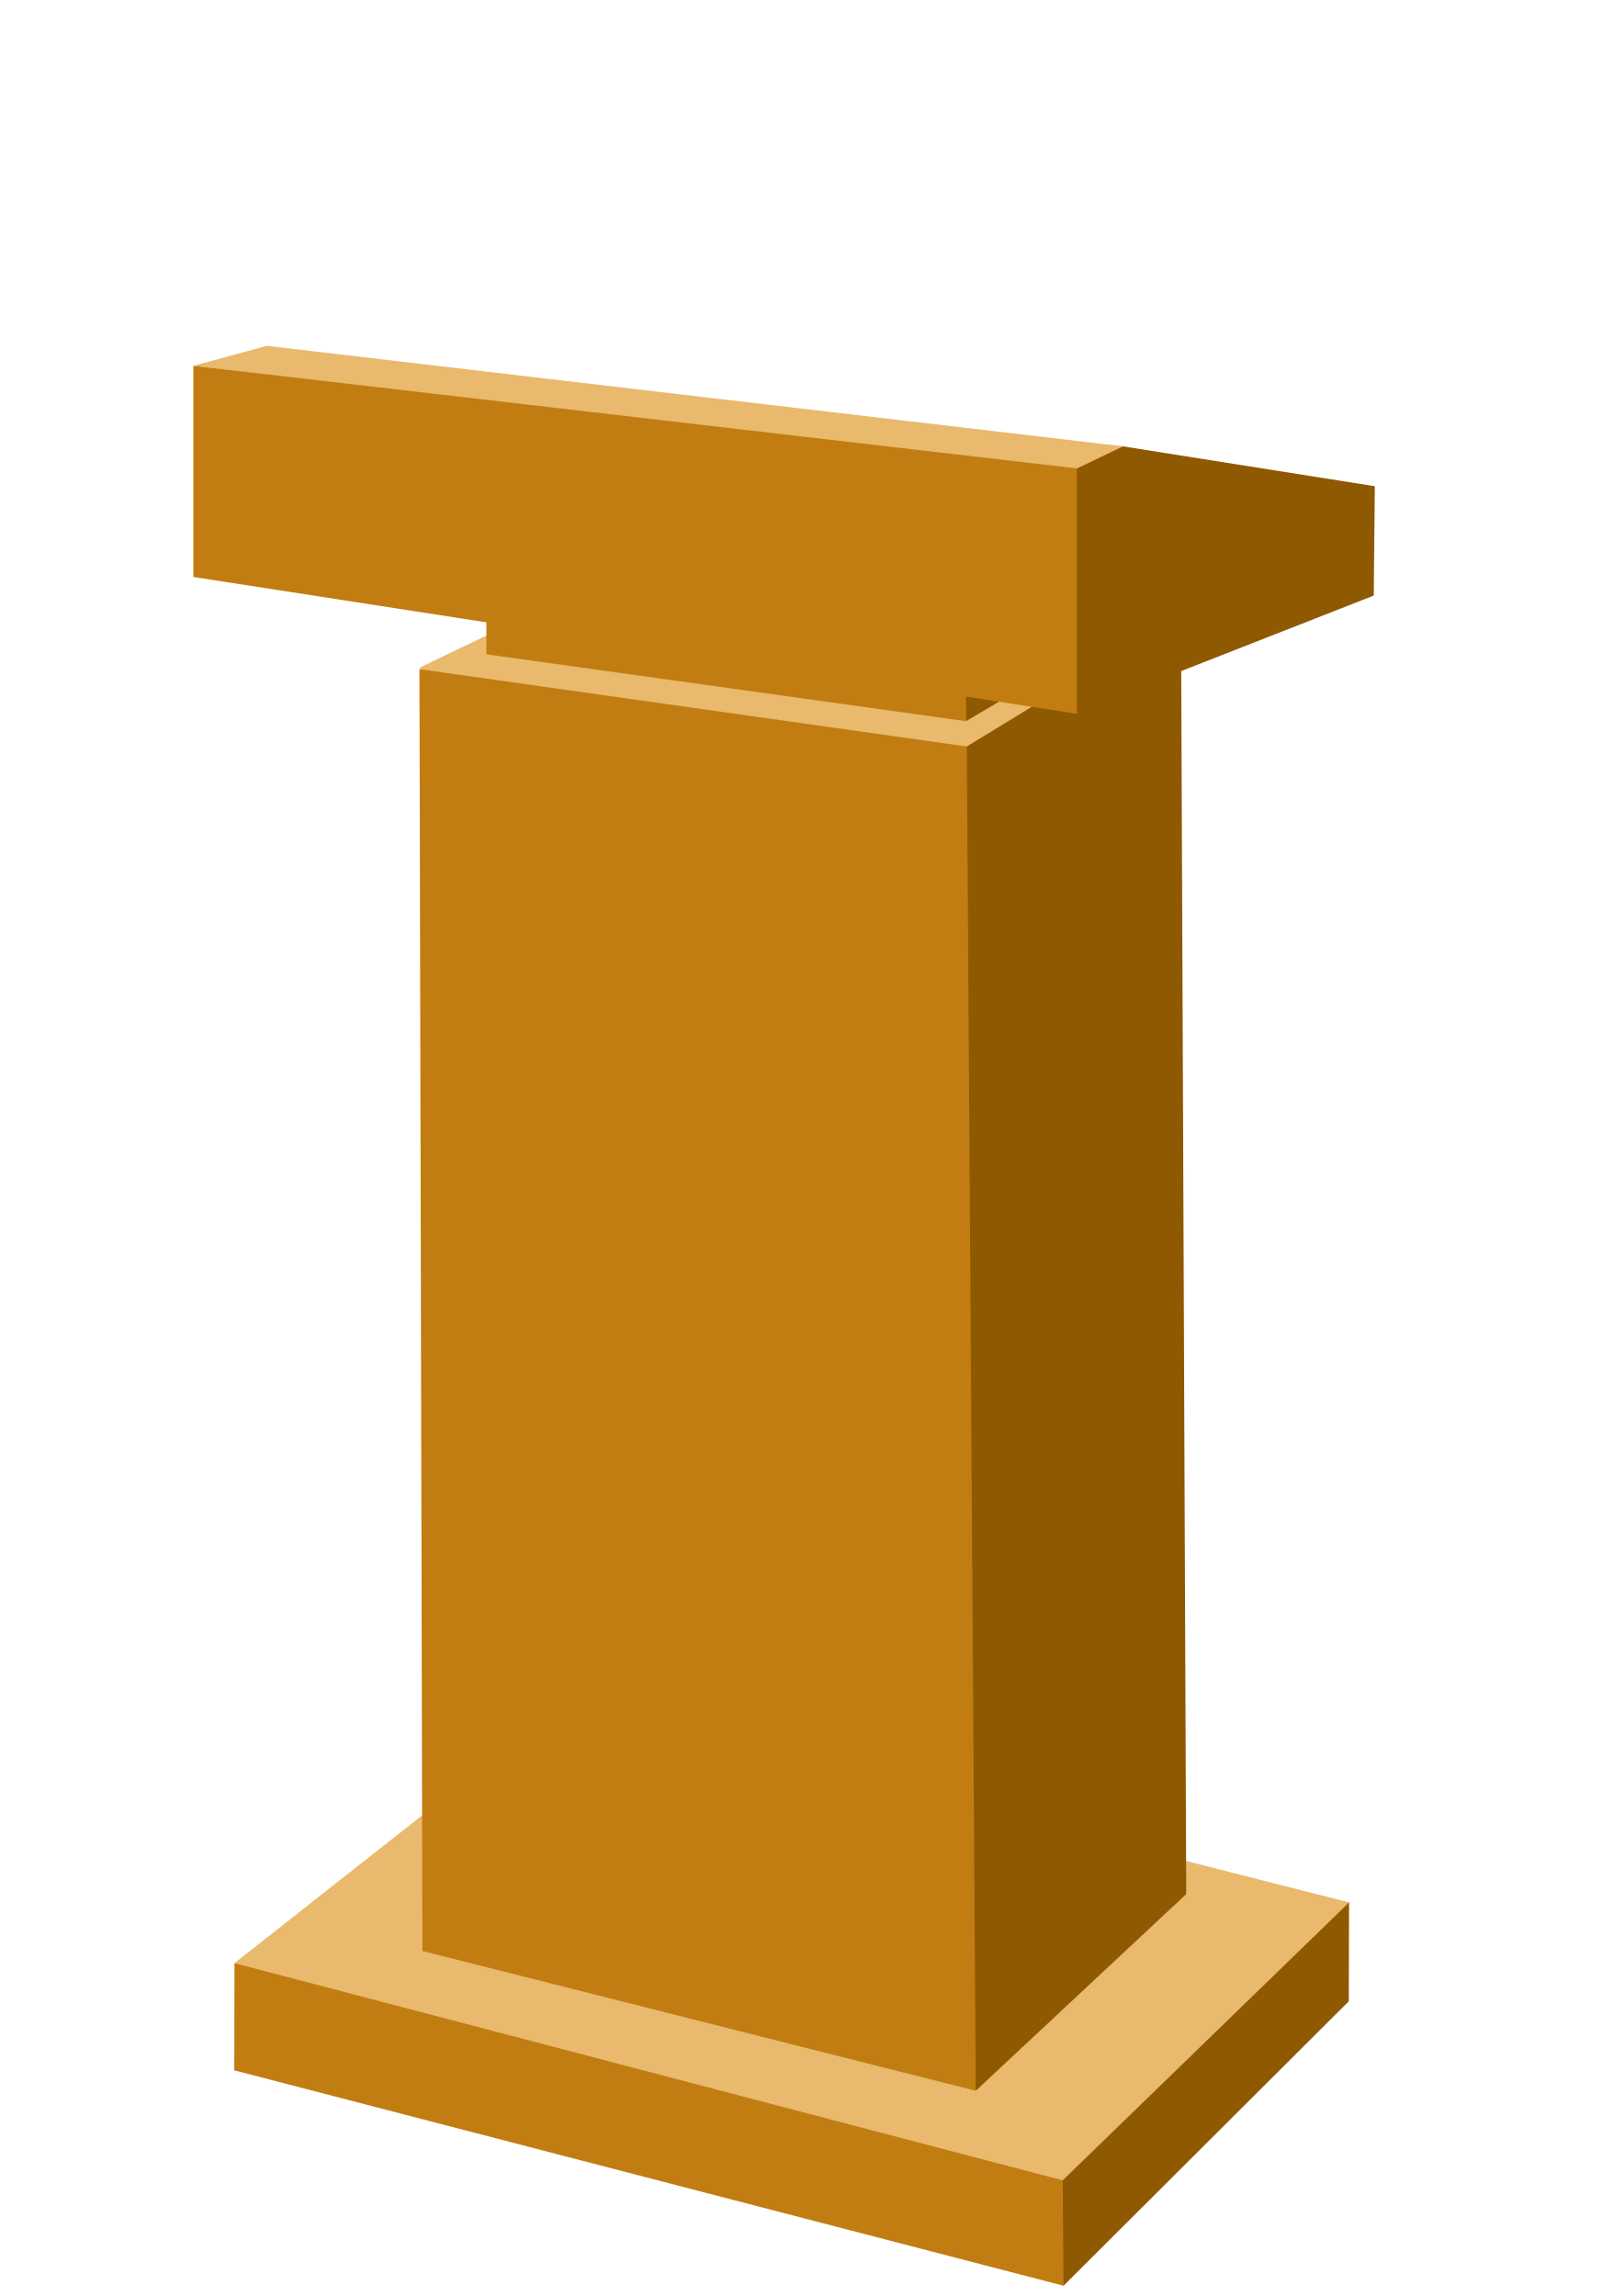
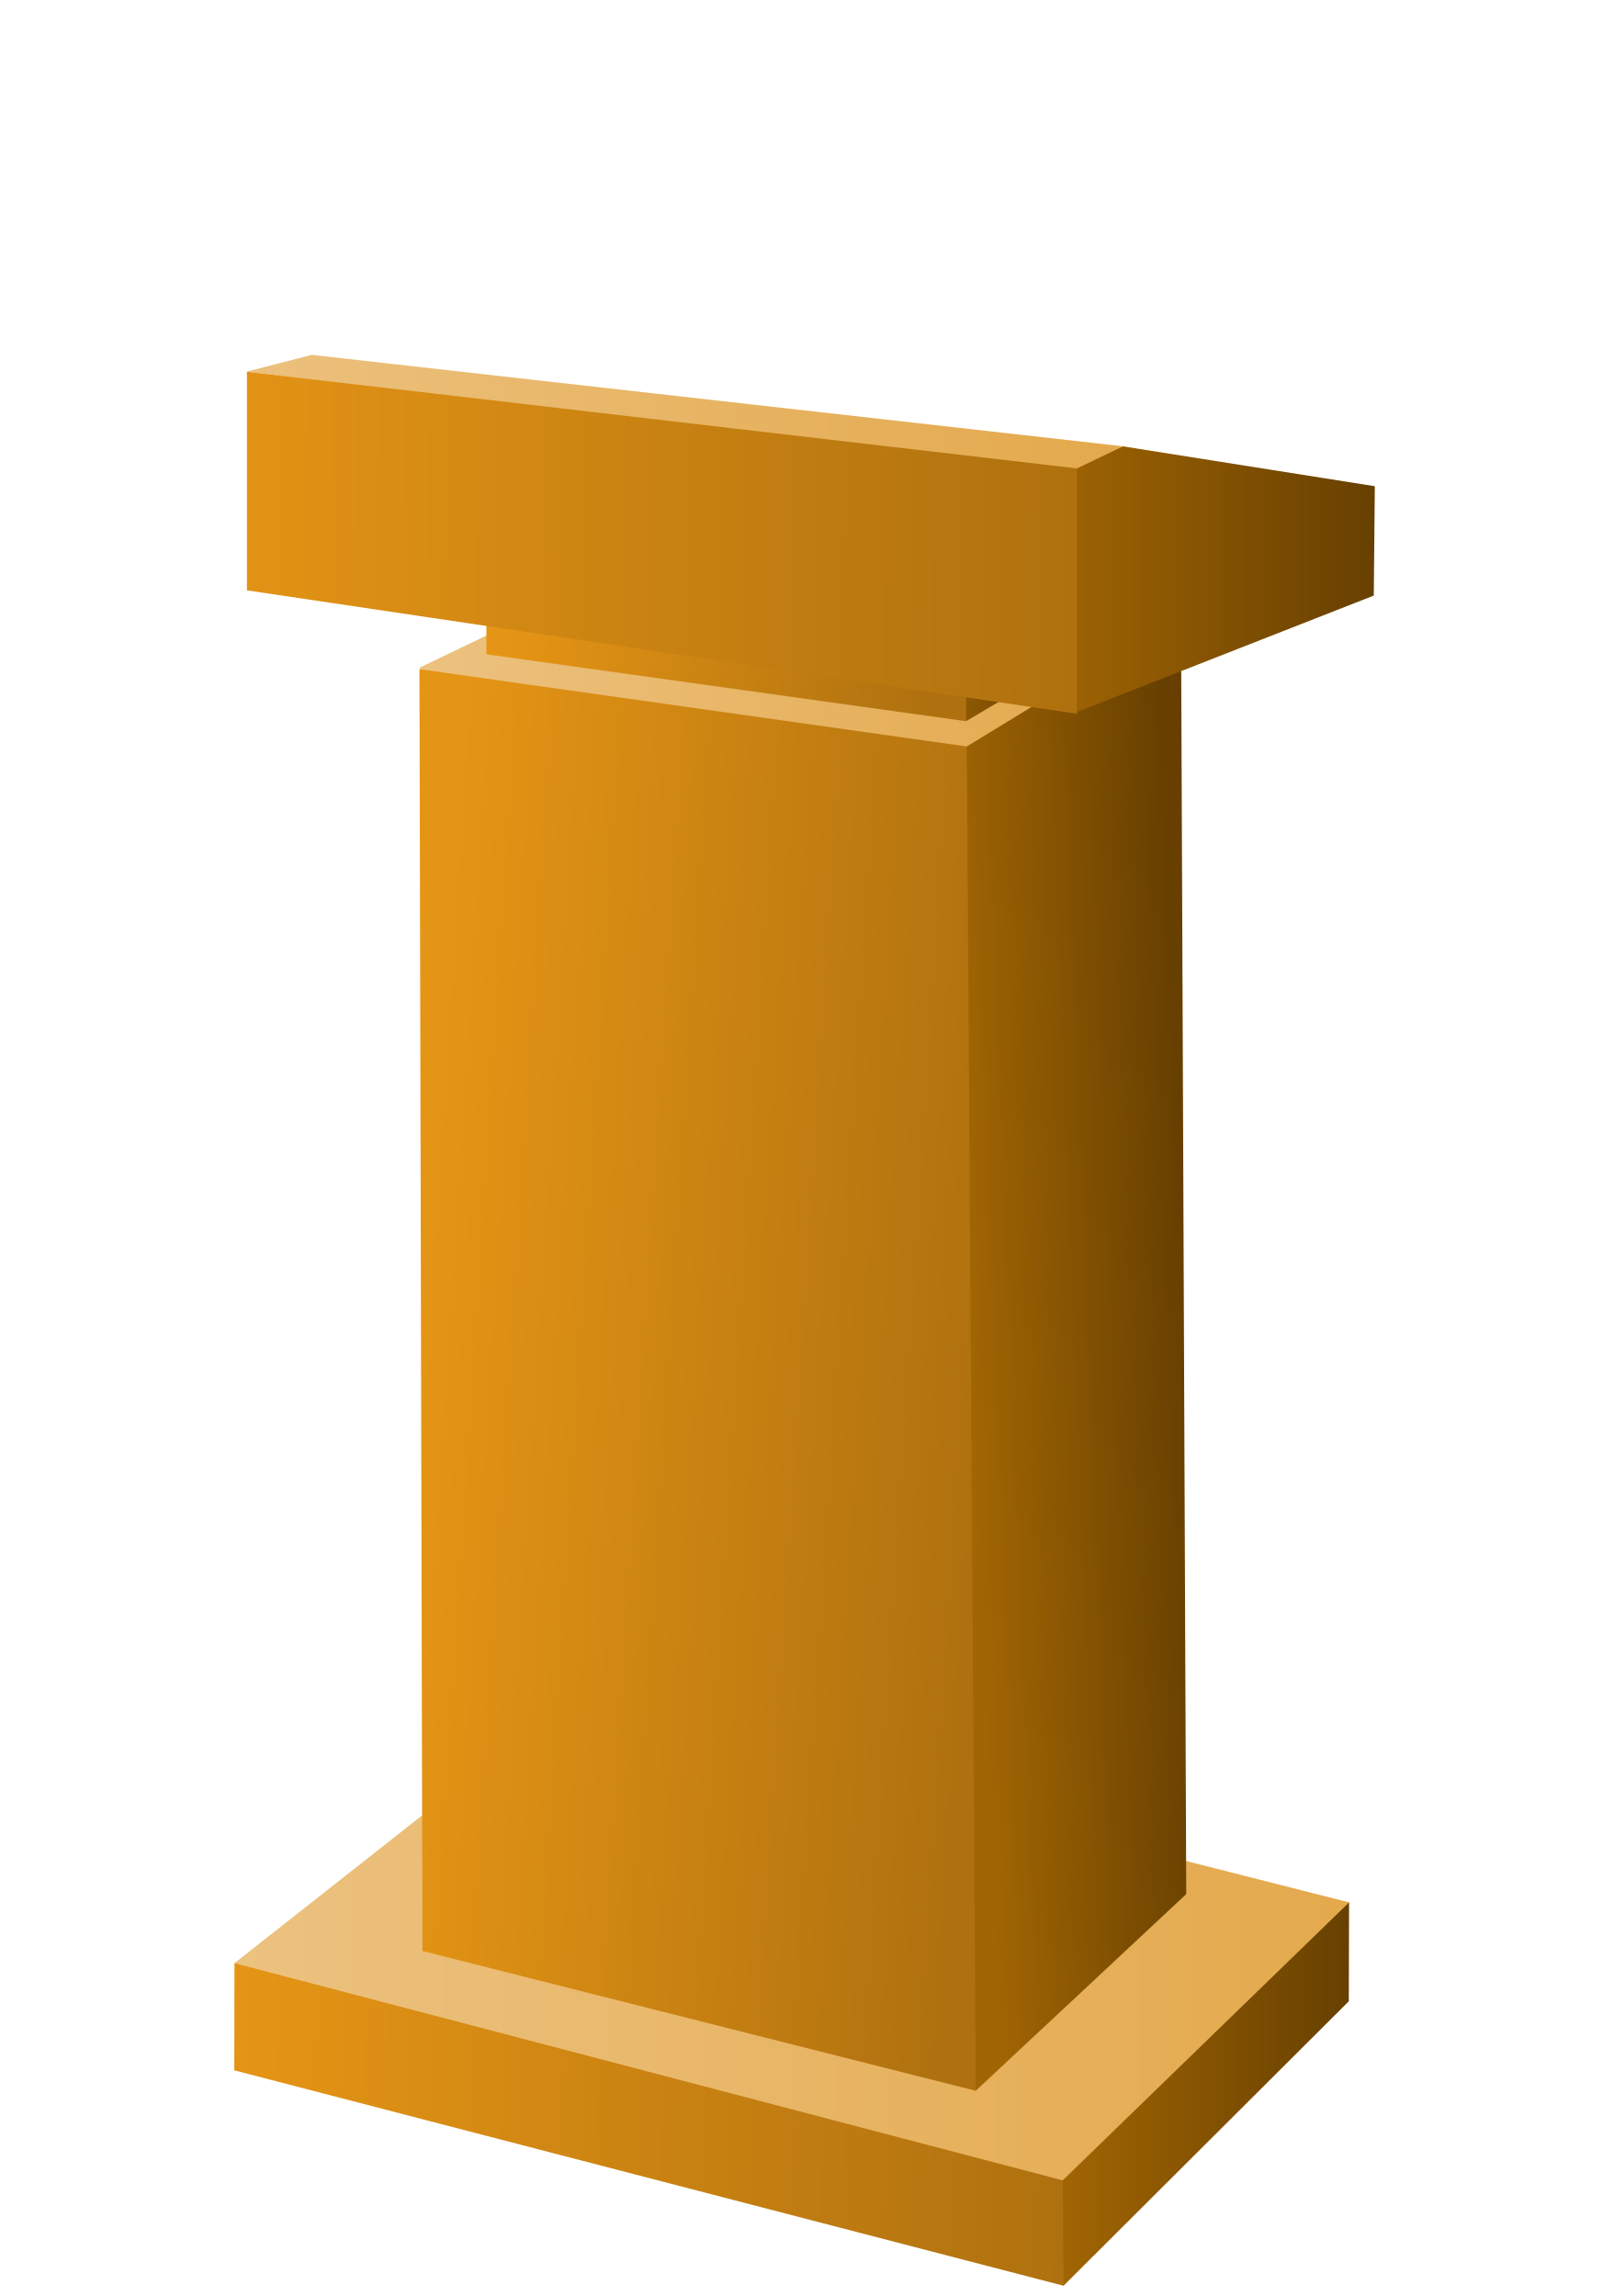
- <svg xmlns="http://www.w3.org/2000/svg" id="svg2" version="1.1" width="300" height="430">
-   <defs id="defs6" />
-   <g id="g3795">
-     <path id="path2987" d="m 43.902,367.667 -0.038,20.071 155.26,40.337 12.037,-25.287 -31.115,-20.907 z" style="fill:#c17d11;fill-opacity:1;stroke:none" />
-     <path id="path3775" d="m 198.979,408.339 0.147,19.747 53.42,-53.284 0.047,-18.511 -13.937,-1.943 z" style="fill:#8f5902;fill-opacity:1;stroke:none" />
-     <path id="path3757" d="M 43.899,367.664 198.976,408.339 252.605,356.286 115.298,321.386 86.205,334.346 z" style="fill:#e9b96e;fill-opacity:1;stroke:none" />
-     <path id="path3763" d="m 89.676,137.856 -11.14,-12.811 27.85,-13.368 101.93,8.355 -12.811,32.306 -52.915,5.013 z" style="fill:#e9b96e;fill-opacity:1;stroke:none" />
-     <g id="g3785">
-       <path style="fill:#8f5902;fill-opacity:1;stroke:none" d="m 182.695,391.565 39.414,-36.836 -0.982,-239.431 -40.473,24.729 -9.788,235.323 z" id="path3761" />
-       <path style="fill:#c17d11;fill-opacity:1;stroke:none" d="M 79.093,365.389 182.694,391.567 181.023,139.806 78.536,125.324 z" id="path3759" />
-     </g>
-     <path id="path3767" d="m 180.888,135.059 17.402,-10.292 -3.62,-18.52 -23.115,3.76 z" style="fill:#8f5902;fill-opacity:1;stroke:none" />
-     <path id="path3765" d="m 91.069,122.539 0,-12.532 89.815,3.899 -1e-5,21.166 z" style="fill:#c17d11;fill-opacity:1;stroke:none" />
-     <path id="path3773" d="m 201.491,133.399 55.73,-21.859 0.197,-20.48 -47.263,-7.483 -14.081,6.02 z" style="fill:#8f5902;fill-opacity:1;stroke:none" />
-     <path id="path3771" d="M 36.205,68.507 49.955,64.77 210.286,83.587 200.154,88.442 z" style="fill:#e9b96e;fill-opacity:1;stroke:none" />
-     <path id="path3769" d="m 36.205,108.057 0,-39.547 165.427,19.216 0,45.952 z" style="fill:#c17d11;fill-opacity:1;stroke:none" />
+ <svg xmlns="http://www.w3.org/2000/svg" xmlns:xlink="http://www.w3.org/1999/xlink" id="svg2" version="1.1" width="300" height="430">
+   <defs id="defs6">
+     <linearGradient id="linearGradient3856">
+       <stop id="stop3858" offset="0" style="stop-color:#7a4c02;stop-opacity:1;" />
+       <stop id="stop3860" offset="1" style="stop-color:#a26502;stop-opacity:1;" />
+     </linearGradient>
+     <linearGradient id="linearGradient3832">
+       <stop style="stop-color:#a16503;stop-opacity:1;" offset="0" id="stop3834" />
+       <stop style="stop-color:#674001;stop-opacity:1;" offset="1" id="stop3836" />
+     </linearGradient>
+     <linearGradient id="linearGradient3808">
+       <stop style="stop-color:#ecc280;stop-opacity:1;" offset="0" id="stop3810" />
+       <stop style="stop-color:#e4a94c;stop-opacity:1;" offset="1" id="stop3812" />
+     </linearGradient>
+     <linearGradient id="linearGradient3776">
+       <stop style="stop-color:#e59515;stop-opacity:1;" offset="0" id="stop3778" />
+       <stop style="stop-color:#af710f;stop-opacity:1;" offset="1" id="stop3780" />
+     </linearGradient>
+     <linearGradient xlink:href="#linearGradient3776" id="linearGradient3782" x1="36.992" y1="95.581" x2="200.451" y2="96.762" gradientUnits="userSpaceOnUse" />
+     <linearGradient xlink:href="#linearGradient3776" id="linearGradient3790" x1="78.536" y1="258.446" x2="183.088" y2="265.141" gradientUnits="userSpaceOnUse" />
+     <linearGradient xlink:href="#linearGradient3776" id="linearGradient3798" x1="44.651" y1="377.39" x2="199.345" y2="380.541" gradientUnits="userSpaceOnUse" />
+     <linearGradient xlink:href="#linearGradient3776" id="linearGradient3806" x1="95.401" y1="117.32" x2="173.598" y2="129.333" gradientUnits="userSpaceOnUse" />
+     <linearGradient xlink:href="#linearGradient3808" id="linearGradient3814" x1="78.536" y1="134.514" x2="208.316" y2="134.514" gradientUnits="userSpaceOnUse" />
+     <linearGradient xlink:href="#linearGradient3808" id="linearGradient3822" x1="36.205" y1="76.606" x2="210.286" y2="76.606" gradientUnits="userSpaceOnUse" />
+     <linearGradient xlink:href="#linearGradient3808" id="linearGradient3830" x1="43.899" y1="364.862" x2="252.605" y2="364.862" gradientUnits="userSpaceOnUse" />
+     <linearGradient xlink:href="#linearGradient3832" id="linearGradient3838" x1="171.554" y1="120.653" x2="198.29" y2="120.653" gradientUnits="userSpaceOnUse" />
+     <linearGradient xlink:href="#linearGradient3832" id="linearGradient3846" x1="196.074" y1="108.487" x2="257.418" y2="108.487" gradientUnits="userSpaceOnUse" />
+     <linearGradient xlink:href="#linearGradient3832" id="linearGradient3854" x1="181.893" y1="255.007" x2="222.109" y2="253.432" gradientUnits="userSpaceOnUse" />
+     <linearGradient xlink:href="#linearGradient3832" id="linearGradient3868" x1="198.979" y1="391.216" x2="252.593" y2="391.216" gradientUnits="userSpaceOnUse" />
+     <linearGradient xlink:href="#linearGradient3776" id="linearGradient3883" gradientUnits="userSpaceOnUse" x1="44.651" y1="377.39" x2="199.345" y2="380.541" />
+     <linearGradient xlink:href="#linearGradient3832" id="linearGradient3885" gradientUnits="userSpaceOnUse" x1="198.979" y1="391.216" x2="252.593" y2="391.216" />
+     <linearGradient xlink:href="#linearGradient3808" id="linearGradient3887" gradientUnits="userSpaceOnUse" x1="43.899" y1="364.862" x2="252.605" y2="364.862" />
+     <linearGradient xlink:href="#linearGradient3808" id="linearGradient3889" gradientUnits="userSpaceOnUse" x1="78.536" y1="134.514" x2="208.316" y2="134.514" />
+     <linearGradient xlink:href="#linearGradient3832" id="linearGradient3891" gradientUnits="userSpaceOnUse" x1="181.893" y1="255.007" x2="222.109" y2="253.432" />
+     <linearGradient xlink:href="#linearGradient3776" id="linearGradient3893" gradientUnits="userSpaceOnUse" x1="78.536" y1="258.446" x2="183.088" y2="265.141" />
+     <linearGradient xlink:href="#linearGradient3832" id="linearGradient3895" gradientUnits="userSpaceOnUse" x1="171.554" y1="120.653" x2="198.29" y2="120.653" />
+     <linearGradient xlink:href="#linearGradient3776" id="linearGradient3897" gradientUnits="userSpaceOnUse" x1="95.401" y1="117.32" x2="173.598" y2="129.333" />
+     <linearGradient xlink:href="#linearGradient3832" id="linearGradient3899" gradientUnits="userSpaceOnUse" x1="196.074" y1="108.487" x2="257.418" y2="108.487" />
+     <linearGradient xlink:href="#linearGradient3808" id="linearGradient3901" gradientUnits="userSpaceOnUse" x1="36.205" y1="76.606" x2="210.286" y2="76.606" />
+     <linearGradient xlink:href="#linearGradient3776" id="linearGradient3903" gradientUnits="userSpaceOnUse" x1="36.992" y1="95.581" x2="200.451" y2="96.762" />
+     <linearGradient xlink:href="#linearGradient3776" id="linearGradient3906" gradientUnits="userSpaceOnUse" x1="36.992" y1="95.581" x2="200.451" y2="96.762" />
+     <linearGradient xlink:href="#linearGradient3808" id="linearGradient3909" gradientUnits="userSpaceOnUse" x1="36.205" y1="76.606" x2="210.286" y2="76.606" />
+     <linearGradient xlink:href="#linearGradient3832" id="linearGradient3912" gradientUnits="userSpaceOnUse" x1="196.074" y1="108.487" x2="257.418" y2="108.487" />
+     <linearGradient xlink:href="#linearGradient3776" id="linearGradient3915" gradientUnits="userSpaceOnUse" x1="95.401" y1="117.32" x2="173.598" y2="129.333" />
+     <linearGradient xlink:href="#linearGradient3832" id="linearGradient3918" gradientUnits="userSpaceOnUse" x1="171.554" y1="120.653" x2="198.29" y2="120.653" />
+     <linearGradient xlink:href="#linearGradient3776" id="linearGradient3921" gradientUnits="userSpaceOnUse" x1="78.536" y1="258.446" x2="183.088" y2="265.141" />
+     <linearGradient xlink:href="#linearGradient3832" id="linearGradient3924" gradientUnits="userSpaceOnUse" x1="181.893" y1="255.007" x2="222.109" y2="253.432" />
+     <linearGradient xlink:href="#linearGradient3808" id="linearGradient3927" gradientUnits="userSpaceOnUse" x1="78.536" y1="134.514" x2="208.316" y2="134.514" />
+     <linearGradient xlink:href="#linearGradient3808" id="linearGradient3930" gradientUnits="userSpaceOnUse" x1="43.899" y1="364.862" x2="252.605" y2="364.862" />
+     <linearGradient xlink:href="#linearGradient3832" id="linearGradient3933" gradientUnits="userSpaceOnUse" x1="198.979" y1="391.216" x2="252.593" y2="391.216" />
+     <linearGradient xlink:href="#linearGradient3776" id="linearGradient3936" gradientUnits="userSpaceOnUse" x1="44.651" y1="377.39" x2="199.345" y2="380.541" />
+   </defs>
+   <g id="g3938">
+     <path id="path2987" d="m 43.902,367.667 -0.038,20.071 155.26,40.337 12.037,-25.287 -31.115,-20.907 z" style="fill:url(#linearGradient3936);fill-opacity:1;stroke:none" />
+     <path id="path3775" d="m 198.979,408.339 0.147,19.747 53.42,-53.284 0.047,-18.511 -13.937,-1.943 z" style="fill:url(#linearGradient3933);fill-opacity:1;stroke:none" />
+     <path id="path3757" d="M 43.899,367.664 198.976,408.339 252.605,356.286 115.298,321.386 86.205,334.346 z" style="fill:url(#linearGradient3930);fill-opacity:1;stroke:none" />
+     <path id="path3763" d="m 89.676,137.856 -11.14,-12.811 27.85,-13.368 101.93,8.355 -12.811,32.306 -52.915,5.013 z" style="fill:url(#linearGradient3927);fill-opacity:1;stroke:none" />
+     <path id="path3761" d="m 182.695,391.565 39.414,-36.836 -0.982,-239.431 -40.473,24.729 -9.788,235.323 z" style="fill:url(#linearGradient3924);fill-opacity:1;stroke:none" />
+     <path id="path3759" d="M 79.093,365.389 182.694,391.567 181.023,139.806 78.536,125.324 z" style="fill:url(#linearGradient3921);fill-opacity:1;stroke:none" />
+     <path id="path3767" d="m 180.888,135.059 17.402,-10.292 -3.62,-18.52 -23.115,3.76 z" style="fill:url(#linearGradient3918);fill-opacity:1;stroke:none" />
+     <path id="path3765" d="m 91.069,122.539 0,-12.532 89.815,3.899 -1e-5,21.166 z" style="fill:url(#linearGradient3915);fill-opacity:1;stroke:none" />
+     <path id="path3773" d="m 201.491,133.399 55.73,-21.859 0.197,-20.48 -47.263,-7.483 -14.081,6.02 z" style="fill:url(#linearGradient3912);fill-opacity:1;stroke:none" />
+     <path id="path3771" d="M 46.183,69.604 58.358,66.457 210.286,83.587 200.154,88.442 z" style="fill:url(#linearGradient3909);fill-opacity:1;stroke:none" />
+     <path id="path3769" d="m 46.231,110.563 0,-40.939 155.402,18.102 0,45.952 z" style="fill:url(#linearGradient3906);fill-opacity:1;stroke:none" />
  </g>
</svg>
